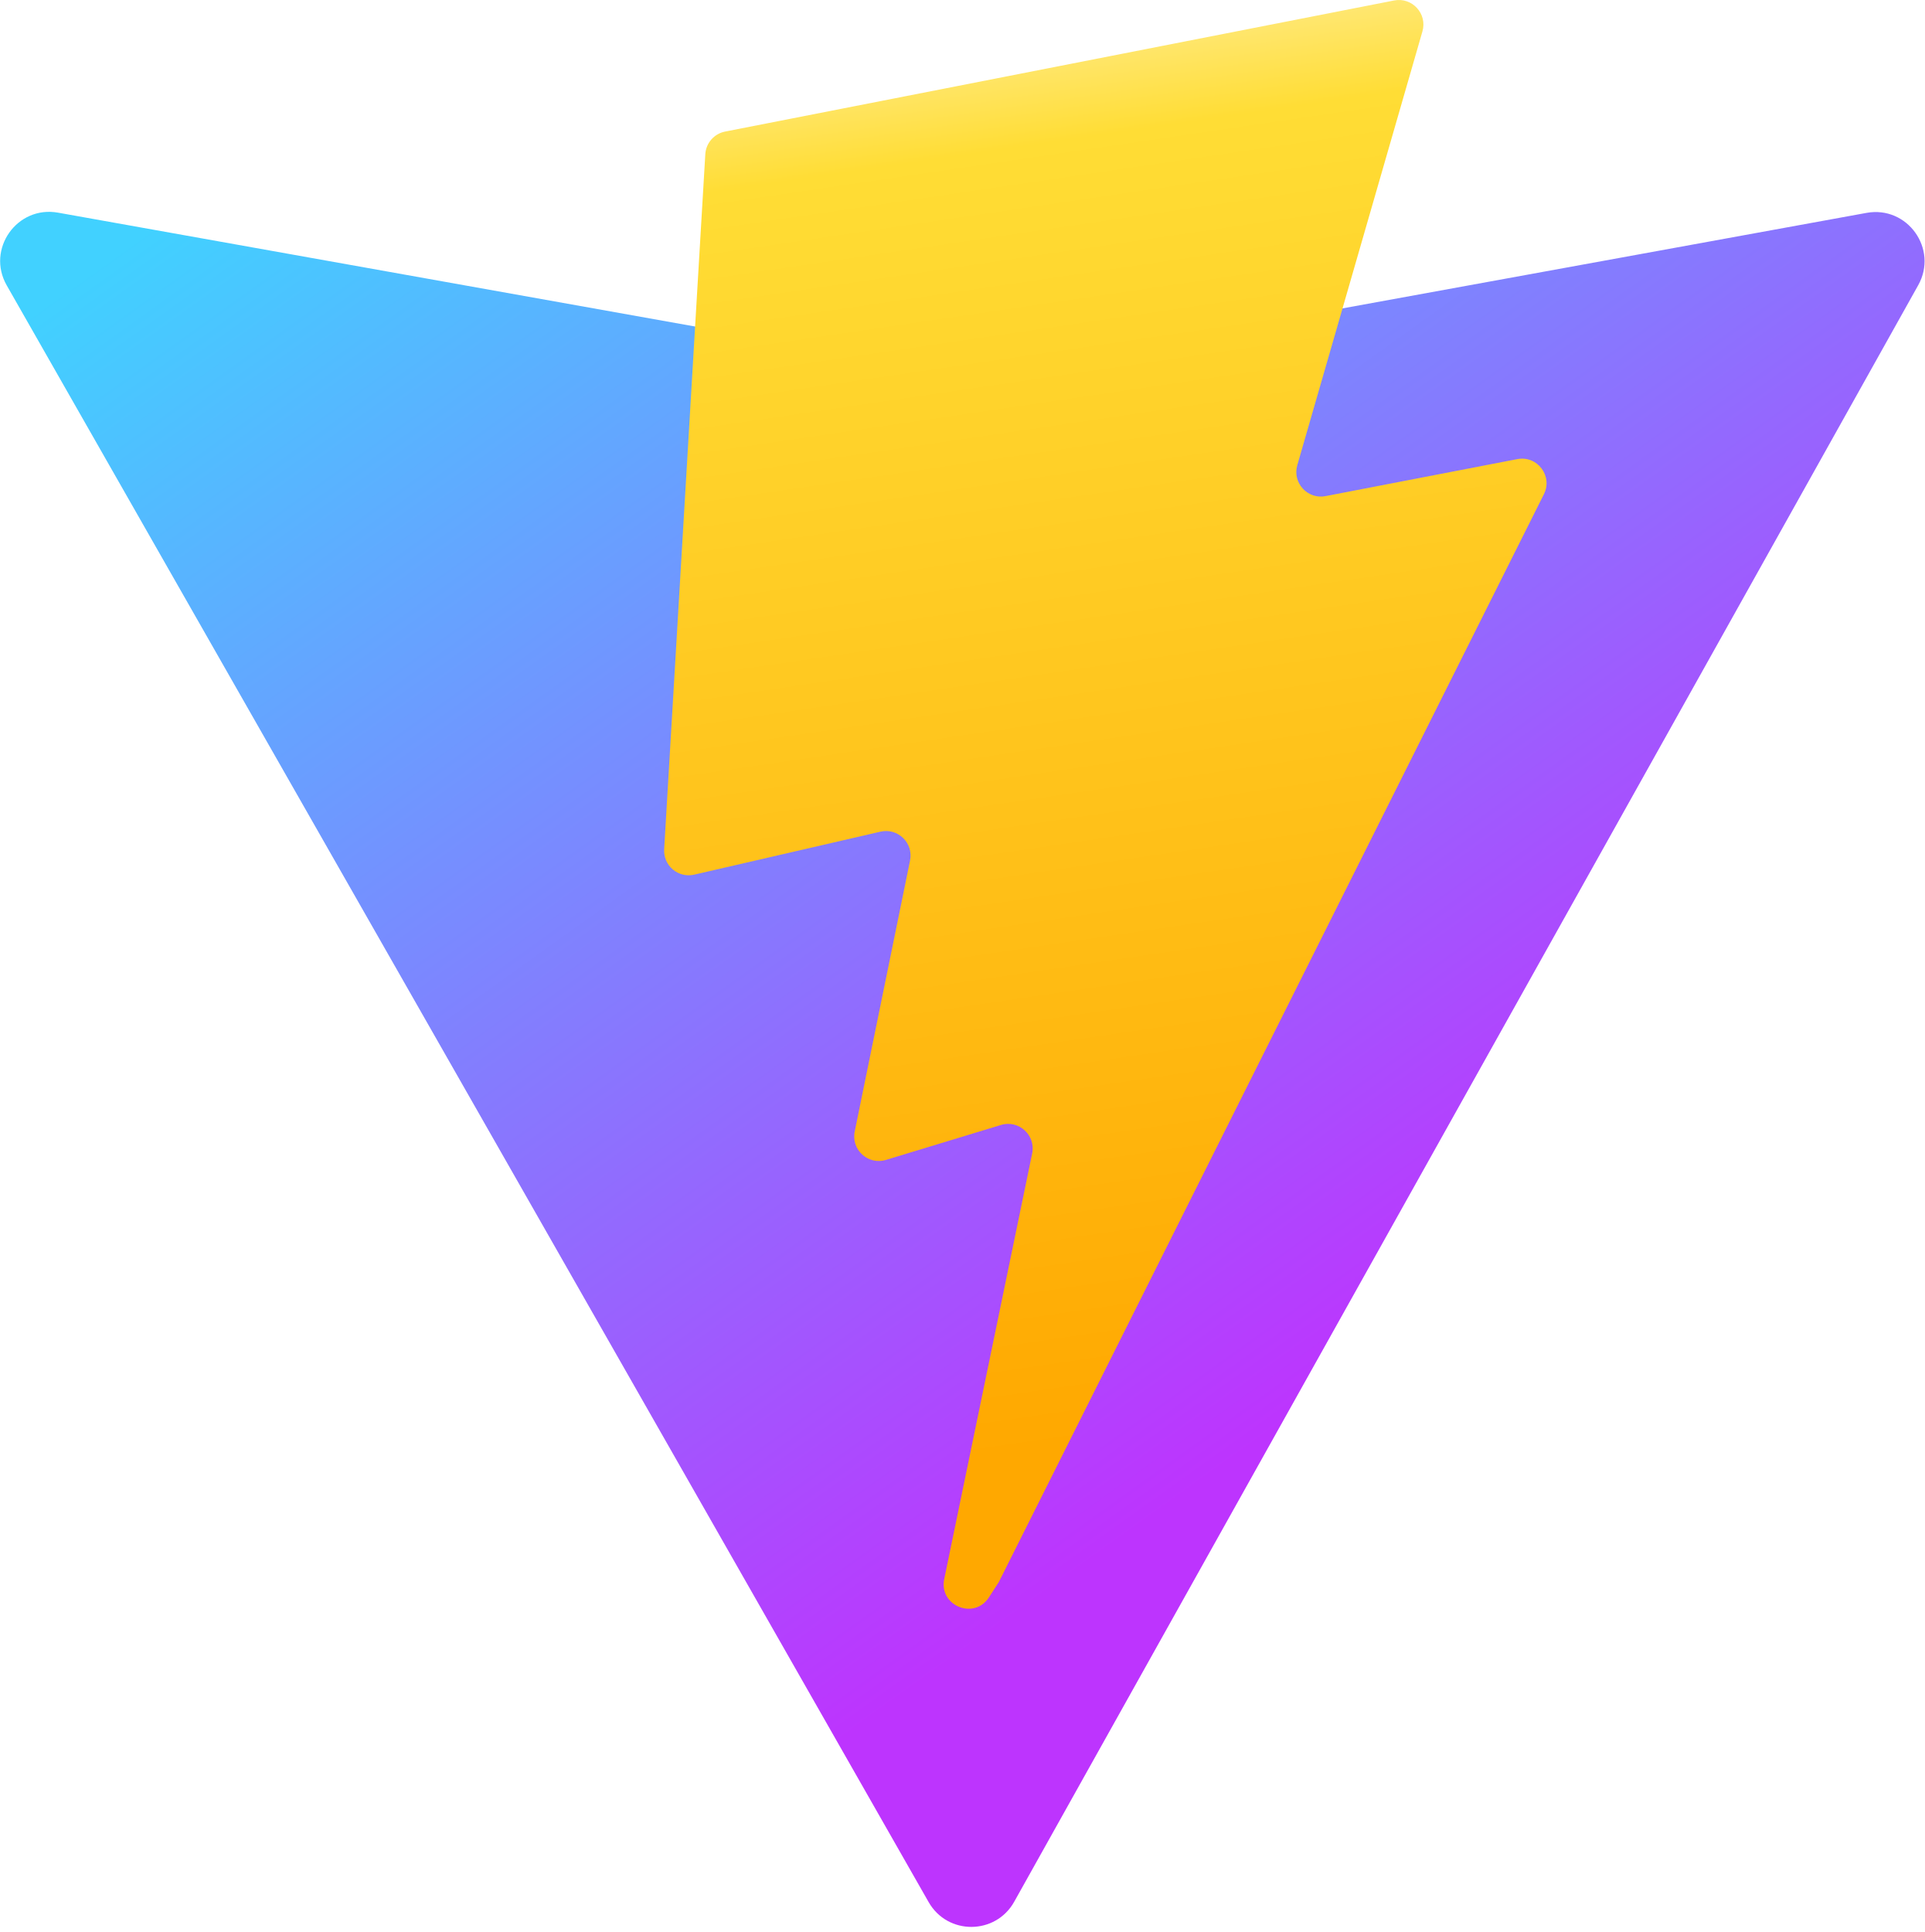
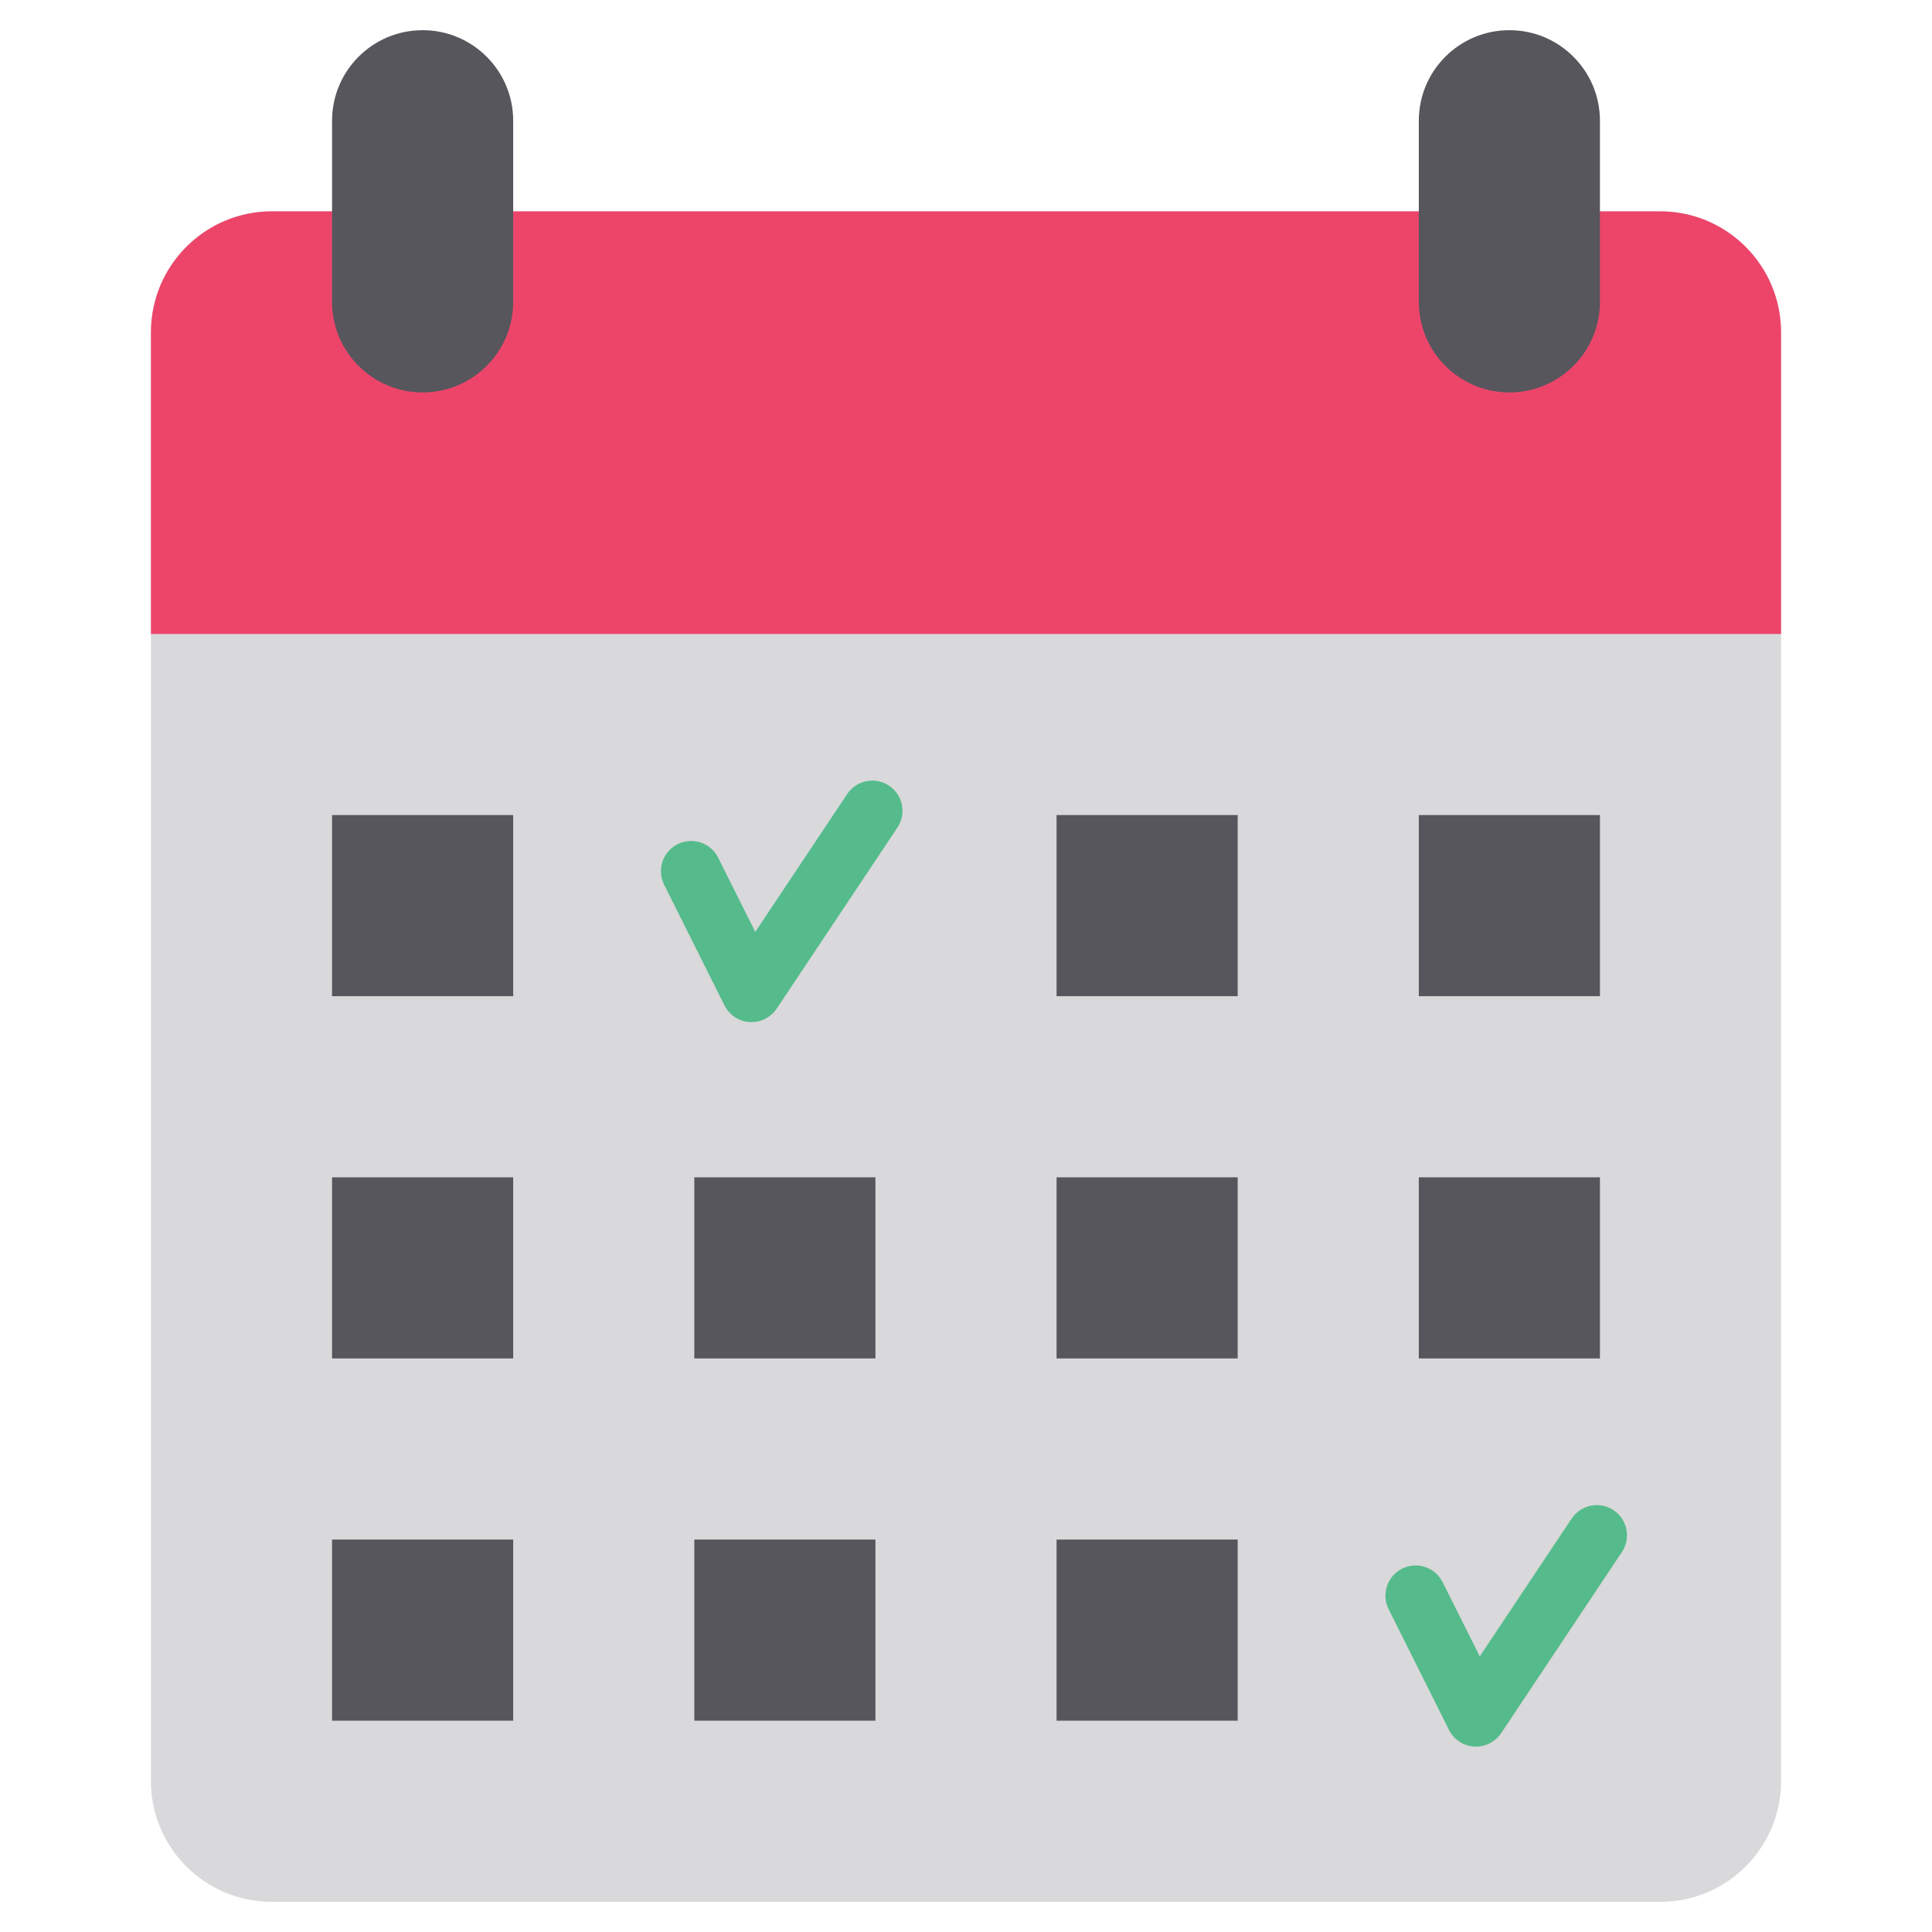
- <svg xmlns="http://www.w3.org/2000/svg" aria-hidden="true" role="img" class="iconify iconify--logos" width="31.88" height="32" preserveAspectRatio="xMidYMid meet" viewBox="0 0 256 257">
-   <defs>
-     <linearGradient id="IconifyId1813088fe1fbc01fb466" x1="-.828%" x2="57.636%" y1="7.652%" y2="78.411%">
-       <stop offset="0%" stop-color="#41D1FF" />
-       <stop offset="100%" stop-color="#BD34FE" />
-     </linearGradient>
-     <linearGradient id="IconifyId1813088fe1fbc01fb467" x1="43.376%" x2="50.316%" y1="2.242%" y2="89.03%">
-       <stop offset="0%" stop-color="#FFEA83" />
-       <stop offset="8.333%" stop-color="#FFDD35" />
-       <stop offset="100%" stop-color="#FFA800" />
-     </linearGradient>
-   </defs>
-   <path fill="url(#IconifyId1813088fe1fbc01fb466)" d="M255.153 37.938L134.897 252.976c-2.483 4.44-8.862 4.466-11.382.048L.875 37.958c-2.746-4.814 1.371-10.646 6.827-9.67l120.385 21.517a6.537 6.537 0 0 0 2.322-.004l117.867-21.483c5.438-.991 9.574 4.796 6.877 9.62Z" />
-   <path fill="url(#IconifyId1813088fe1fbc01fb467)" d="M185.432.063L96.44 17.501a3.268 3.268 0 0 0-2.634 3.014l-5.474 92.456a3.268 3.268 0 0 0 3.997 3.378l24.777-5.718c2.318-.535 4.413 1.507 3.936 3.838l-7.361 36.047c-.495 2.426 1.782 4.5 4.151 3.78l15.304-4.649c2.372-.72 4.652 1.36 4.15 3.788l-11.698 56.621c-.732 3.542 3.979 5.473 5.943 2.437l1.313-2.028l72.516-144.72c1.215-2.423-.88-5.186-3.54-4.672l-25.505 4.922c-2.396.462-4.435-1.77-3.759-4.114l16.646-57.705c.677-2.35-1.37-4.583-3.769-4.113Z" />
+ <svg xmlns="http://www.w3.org/2000/svg" viewBox="0 0 32 32" id="schedule">
+   <rect width="27" height="28" x="2.5" y="3.5" fill="#d9d8da" rx="2" ry="2" />
+   <rect width="3" height="3" x="5.5" y="13.5" fill="#57565d" />
+   <rect width="3" height="3" x="5.5" y="19.5" fill="#57565d" />
+   <rect width="3" height="3" x="5.5" y="25.5" fill="#57565d" />
+   <rect width="3" height="3" x="17.5" y="13.5" fill="#57565d" />
+   <rect width="3" height="3" x="17.5" y="19.5" fill="#57565d" />
+   <rect width="3" height="3" x="11.5" y="19.5" fill="#57565d" />
+   <rect width="3" height="3" x="11.5" y="25.5" fill="#57565d" />
+   <rect width="3" height="3" x="17.5" y="25.5" fill="#57565d" />
+   <rect width="3" height="3" x="23.5" y="13.5" fill="#57565d" />
+   <rect width="3" height="3" x="23.5" y="19.5" fill="#57565d" />
+   <path fill="#55bb8c" d="M12.45 16.929h-.031A.5.5 0 0 1 12 16.653l-1-2a.5.5 0 1 1 .895-.447l.615 1.229 1.522-2.283a.5.5 0 1 1 .832.555l-2 3A.5.5 0 0 1 12.45 16.929zM24.45 28.929h-.031A.5.5 0 0 1 24 28.653l-1-2a.5.5 0 1 1 .895-.447l.615 1.229 1.522-2.283a.5.5 0 1 1 .832.555l-2 3A.5.5 0 0 1 24.45 28.929z" />
+   <path fill="#ed456a" d="M29.5,5.5v5H2.5v-5a2.006,2.006,0,0,1,2-2h23A2.006,2.006,0,0,1,29.5,5.5Z" />
+   <rect width="3" height="6" x="5.5" y=".5" fill="#57565d" rx="1.5" ry="1.5" />
+   <rect width="3" height="6" x="23.5" y=".5" fill="#57565d" rx="1.5" ry="1.5" />
</svg>
